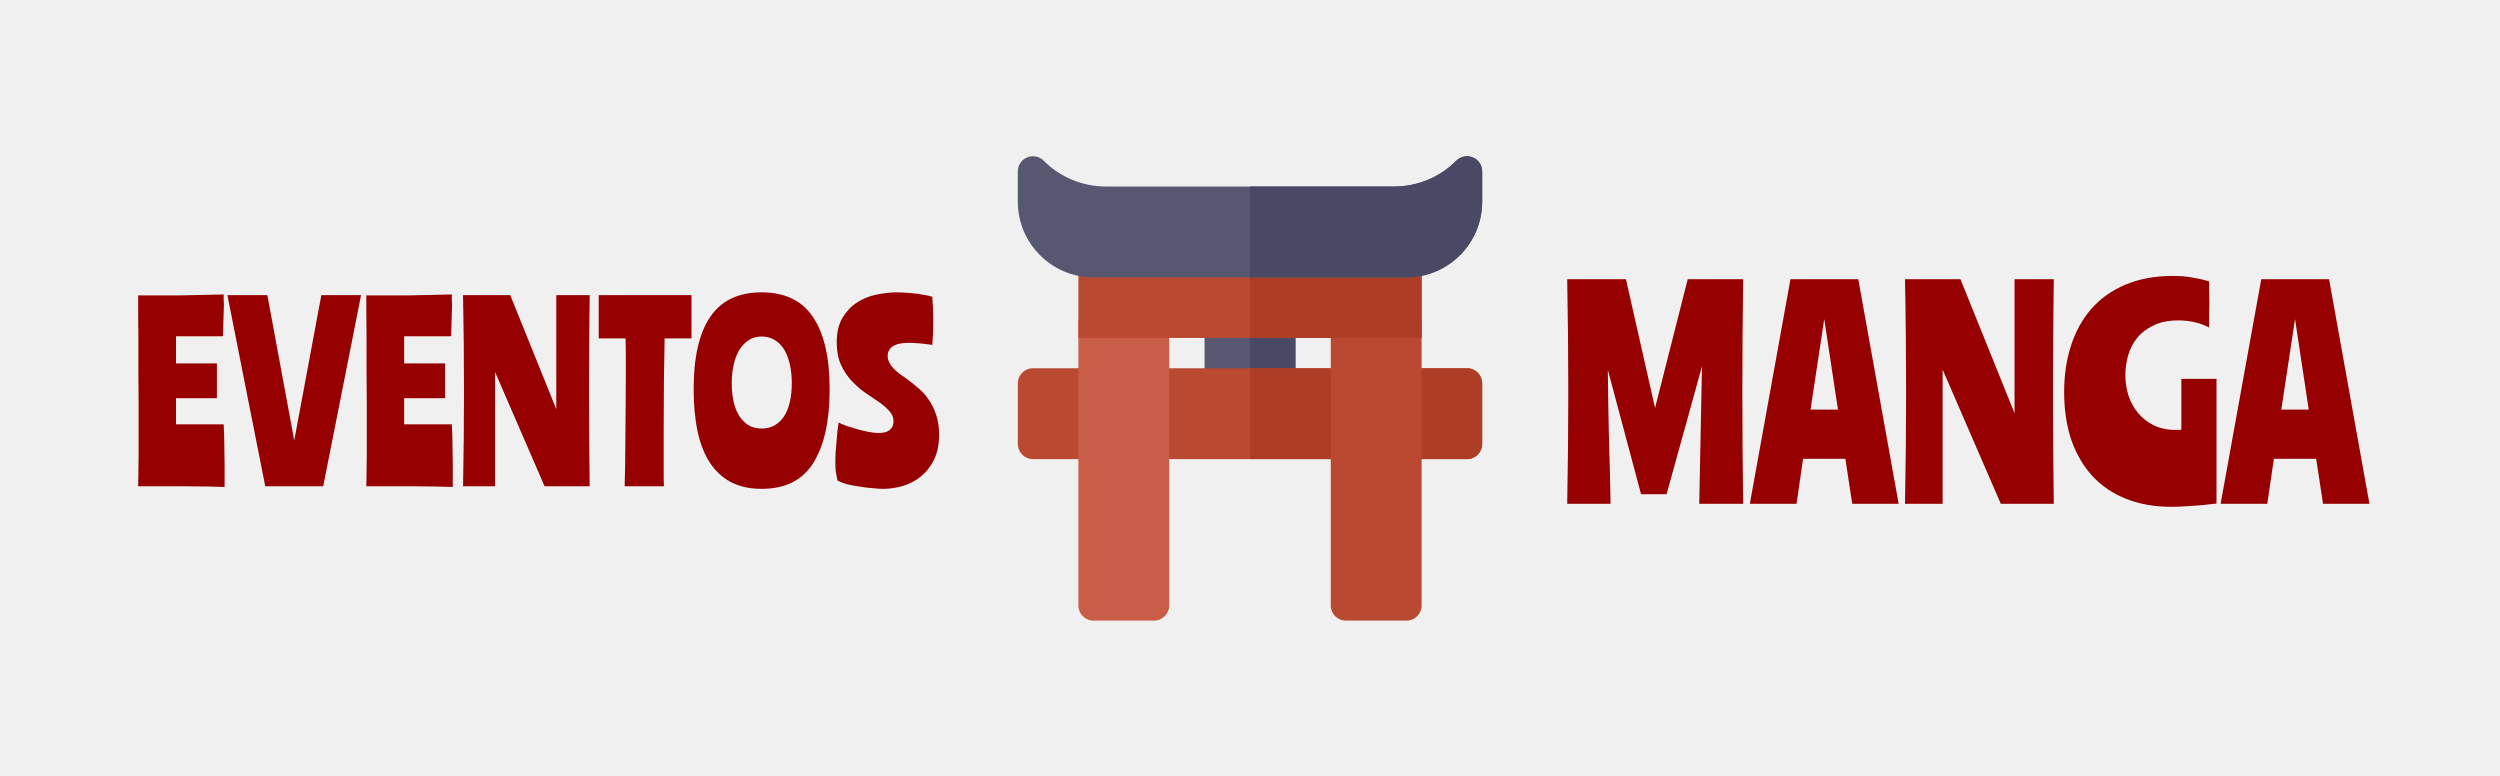
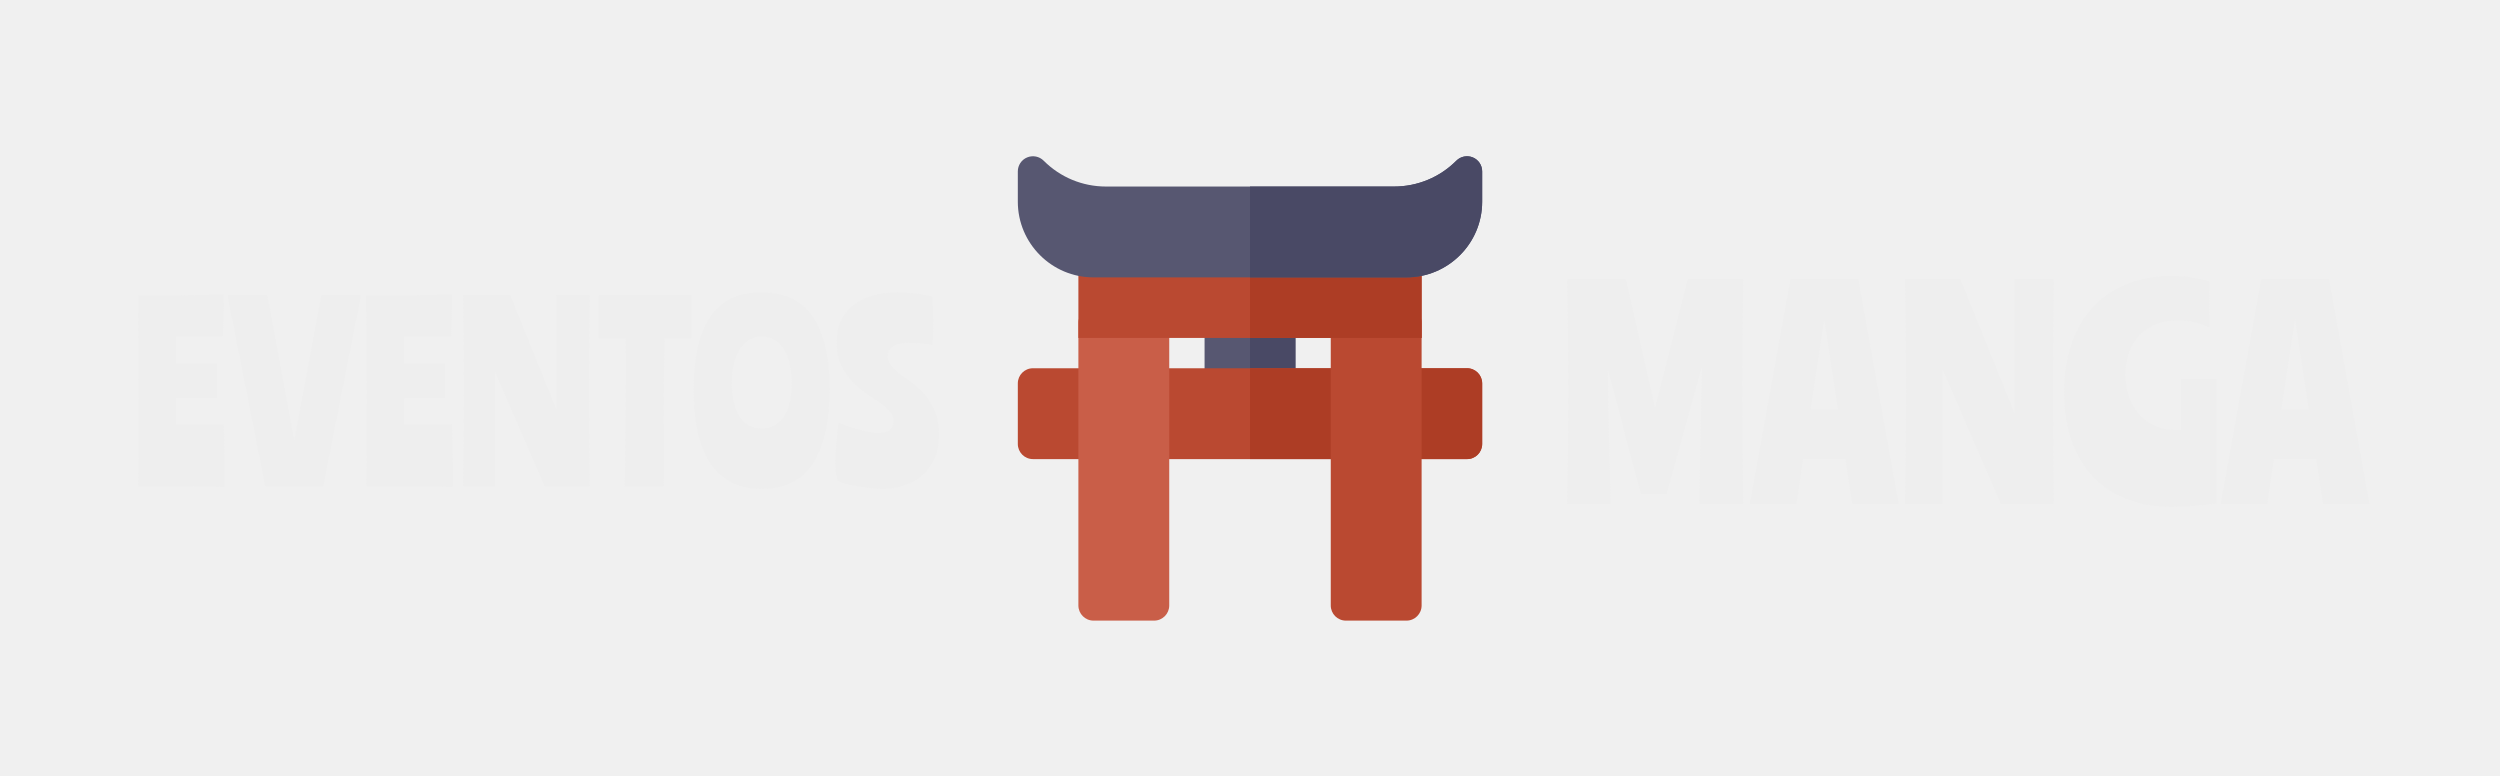
<svg xmlns="http://www.w3.org/2000/svg" width="1712" height="531" viewBox="0 0 1712 531" fill="none">
-   <path d="M153.805 333.48C150.818 333.373 146.872 333.267 141.965 333.16C137.058 333.16 131.778 333.107 126.125 333C120.578 333 114.978 333 109.325 333C103.778 333 98.872 333 94.605 333C94.712 330.76 94.765 327.773 94.765 324.04C94.872 320.307 94.925 316.04 94.925 311.24C94.925 306.44 94.925 301.267 94.925 295.72C94.925 290.067 94.925 284.253 94.925 278.28C94.925 270.173 94.872 262.067 94.765 253.96C94.765 245.853 94.765 238.333 94.765 231.4C94.765 224.36 94.712 218.28 94.605 213.16C94.605 208.04 94.605 204.413 94.605 202.28C98.765 202.28 103.352 202.28 108.365 202.28C113.378 202.28 118.498 202.28 123.725 202.28C128.952 202.173 134.072 202.067 139.085 201.96C144.098 201.853 148.792 201.747 153.165 201.64C153.165 203.027 153.165 204.253 153.165 205.32C153.272 206.28 153.325 207.667 153.325 209.48C153.325 210.76 153.272 212.307 153.165 214.12C153.165 215.827 153.112 217.64 153.005 219.56C153.005 221.373 152.952 223.24 152.845 225.16C152.845 226.973 152.792 228.68 152.685 230.28H120.525V248.84H148.525V272.68H120.525V290.6H153.165C153.272 293.053 153.378 295.56 153.485 298.12C153.592 300.68 153.645 303.56 153.645 306.76C153.752 309.96 153.805 313.747 153.805 318.12C153.805 322.387 153.805 327.507 153.805 333.48ZM220.051 202.12H247.251L221.331 333H181.651L155.731 202.12H183.091L201.491 301.64L220.051 202.12ZM310.055 333.48C307.068 333.373 303.122 333.267 298.215 333.16C293.308 333.16 288.028 333.107 282.375 333C276.828 333 271.228 333 265.575 333C260.028 333 255.122 333 250.855 333C250.962 330.76 251.015 327.773 251.015 324.04C251.122 320.307 251.175 316.04 251.175 311.24C251.175 306.44 251.175 301.267 251.175 295.72C251.175 290.067 251.175 284.253 251.175 278.28C251.175 270.173 251.122 262.067 251.015 253.96C251.015 245.853 251.015 238.333 251.015 231.4C251.015 224.36 250.962 218.28 250.855 213.16C250.855 208.04 250.855 204.413 250.855 202.28C255.015 202.28 259.602 202.28 264.615 202.28C269.628 202.28 274.748 202.28 279.975 202.28C285.202 202.173 290.322 202.067 295.335 201.96C300.348 201.853 305.042 201.747 309.415 201.64C309.415 203.027 309.415 204.253 309.415 205.32C309.522 206.28 309.575 207.667 309.575 209.48C309.575 210.76 309.522 212.307 309.415 214.12C309.415 215.827 309.362 217.64 309.255 219.56C309.255 221.373 309.202 223.24 309.095 225.16C309.095 226.973 309.042 228.68 308.935 230.28H276.775V248.84H304.775V272.68H276.775V290.6H309.415C309.522 293.053 309.628 295.56 309.735 298.12C309.842 300.68 309.895 303.56 309.895 306.76C310.002 309.96 310.055 313.747 310.055 318.12C310.055 322.387 310.055 327.507 310.055 333.48ZM380.941 202.12H403.821C403.501 223.88 403.341 245.693 403.341 267.56C403.341 289.427 403.501 311.24 403.821 333H372.941L339.021 254.76V333H317.101C317.315 322.013 317.475 311.133 317.581 300.36C317.688 289.48 317.741 278.547 317.741 267.56C317.741 256.573 317.688 245.693 317.581 234.92C317.475 224.04 317.315 213.107 317.101 202.12H349.421L380.941 280.2V202.12ZM473.53 231.72H455.13C454.917 241.213 454.757 250.867 454.65 260.68C454.543 270.387 454.49 280.893 454.49 292.2C454.49 299.453 454.49 305.32 454.49 309.8C454.49 314.173 454.49 317.8 454.49 320.68C454.49 323.453 454.49 325.747 454.49 327.56C454.597 329.267 454.65 331.08 454.65 333H427.77C427.877 328.307 427.983 323.453 428.09 318.44C428.197 313.32 428.25 307.827 428.25 301.96C428.357 295.987 428.41 289.587 428.41 282.76C428.517 275.827 428.57 268.2 428.57 259.88C428.57 253.8 428.57 248.52 428.57 244.04C428.57 239.56 428.517 235.453 428.41 231.72H410.01V202.12H473.53V231.72ZM521.578 200.2C537.471 200.2 549.204 205.853 556.778 217.16C564.351 228.467 568.138 244.893 568.138 266.44C568.138 288.307 564.404 305.16 556.938 317C549.578 328.84 537.791 334.76 521.578 334.76C513.578 334.76 506.644 333.267 500.778 330.28C494.911 327.187 490.058 322.76 486.218 317C482.378 311.133 479.551 303.987 477.738 295.56C475.924 287.027 475.018 277.32 475.018 266.44C475.018 244.573 478.804 228.093 486.378 217C493.951 205.8 505.684 200.2 521.578 200.2ZM521.578 293.48C524.991 293.48 527.978 292.733 530.538 291.24C533.204 289.64 535.391 287.507 537.098 284.84C538.804 282.067 540.084 278.813 540.938 275.08C541.791 271.24 542.218 267.027 542.218 262.44C542.218 257.853 541.791 253.64 540.938 249.8C540.084 245.853 538.804 242.44 537.098 239.56C535.391 236.68 533.204 234.44 530.538 232.84C527.978 231.24 524.991 230.44 521.578 230.44C518.164 230.44 515.178 231.293 512.618 233C510.164 234.6 508.031 236.84 506.218 239.72C504.511 242.6 503.231 246.013 502.378 249.96C501.524 253.8 501.098 257.96 501.098 262.44C501.098 267.027 501.524 271.24 502.378 275.08C503.231 278.813 504.511 282.067 506.218 284.84C508.031 287.507 510.164 289.64 512.618 291.24C515.178 292.733 518.164 293.48 521.578 293.48ZM573.001 234.6C573.001 227.773 574.281 222.173 576.841 217.8C579.508 213.32 582.815 209.8 586.761 207.24C590.815 204.573 595.241 202.76 600.041 201.8C604.948 200.733 609.641 200.2 614.121 200.2C615.401 200.2 617.001 200.253 618.921 200.36C620.948 200.467 623.028 200.627 625.161 200.84C627.401 201.053 629.641 201.373 631.881 201.8C634.228 202.12 636.415 202.6 638.441 203.24C638.655 206.013 638.815 208.627 638.921 211.08C639.028 213.427 639.081 216.147 639.081 219.24C639.081 222.333 639.028 225.32 638.921 228.2C638.815 230.973 638.655 233.64 638.441 236.2C637.588 236.093 636.468 235.933 635.081 235.72C633.801 235.507 632.415 235.347 630.921 235.24C629.535 235.133 628.095 235.027 626.601 234.92C625.215 234.813 623.881 234.76 622.601 234.76C617.481 234.76 613.748 235.56 611.401 237.16C609.055 238.76 607.881 240.947 607.881 243.72C607.881 245.32 608.255 246.867 609.001 248.36C609.748 249.747 610.708 251.08 611.881 252.36C613.161 253.64 614.548 254.867 616.041 256.04C617.641 257.213 619.241 258.333 620.841 259.4C623.401 261.213 625.961 263.24 628.521 265.48C631.188 267.613 633.588 270.227 635.721 273.32C637.855 276.307 639.615 279.827 641.001 283.88C642.388 287.827 643.081 292.413 643.081 297.64C643.081 304.467 641.908 310.227 639.561 314.92C637.215 319.613 634.175 323.453 630.441 326.44C626.815 329.32 622.708 331.453 618.121 332.84C613.641 334.12 609.161 334.76 604.681 334.76C602.655 334.76 600.148 334.6 597.161 334.28C594.281 334.067 591.348 333.693 588.361 333.16C585.375 332.733 582.548 332.2 579.881 331.56C577.215 330.813 575.081 329.96 573.481 329C573.055 327.08 572.681 325.107 572.361 323.08C572.148 321.053 572.041 318.813 572.041 316.36C572.041 314.653 572.095 312.573 572.201 310.12C572.415 307.667 572.628 305.16 572.841 302.6C573.055 300.04 573.268 297.587 573.481 295.24C573.801 292.893 574.068 290.92 574.281 289.32C575.455 289.96 577.161 290.707 579.401 291.56C581.641 292.307 584.041 293.053 586.601 293.8C589.268 294.547 591.935 295.187 594.601 295.72C597.268 296.253 599.615 296.52 601.641 296.52C605.055 296.52 607.615 295.827 609.321 294.44C611.028 292.947 611.881 290.973 611.881 288.52C611.881 285.853 610.921 283.507 609.001 281.48C607.081 279.347 604.681 277.267 601.801 275.24C598.921 273.213 595.775 271.08 592.361 268.84C589.055 266.493 585.961 263.773 583.081 260.68C580.201 257.587 577.801 253.96 575.881 249.8C573.961 245.533 573.001 240.467 573.001 234.6Z" fill="#970000" />
+   <path d="M153.805 333.48C150.818 333.373 146.872 333.267 141.965 333.16C137.058 333.16 131.778 333.107 126.125 333C120.578 333 114.978 333 109.325 333C103.778 333 98.872 333 94.605 333C94.712 330.76 94.765 327.773 94.765 324.04C94.872 320.307 94.925 316.04 94.925 311.24C94.925 306.44 94.925 301.267 94.925 295.72C94.925 290.067 94.925 284.253 94.925 278.28C94.925 270.173 94.872 262.067 94.765 253.96C94.765 245.853 94.765 238.333 94.765 231.4C94.765 224.36 94.712 218.28 94.605 213.16C94.605 208.04 94.605 204.413 94.605 202.28C98.765 202.28 103.352 202.28 108.365 202.28C113.378 202.28 118.498 202.28 123.725 202.28C128.952 202.173 134.072 202.067 139.085 201.96C144.098 201.853 148.792 201.747 153.165 201.64C153.165 203.027 153.165 204.253 153.165 205.32C153.272 206.28 153.325 207.667 153.325 209.48C153.325 210.76 153.272 212.307 153.165 214.12C153.165 215.827 153.112 217.64 153.005 219.56C153.005 221.373 152.952 223.24 152.845 225.16C152.845 226.973 152.792 228.68 152.685 230.28H120.525V248.84H148.525V272.68H120.525V290.6H153.165C153.272 293.053 153.378 295.56 153.485 298.12C153.592 300.68 153.645 303.56 153.645 306.76C153.752 309.96 153.805 313.747 153.805 318.12C153.805 322.387 153.805 327.507 153.805 333.48ZM220.051 202.12H247.251L221.331 333H181.651L155.731 202.12H183.091L201.491 301.64L220.051 202.12ZM310.055 333.48C307.068 333.373 303.122 333.267 298.215 333.16C293.308 333.16 288.028 333.107 282.375 333C276.828 333 271.228 333 265.575 333C260.028 333 255.122 333 250.855 333C250.962 330.76 251.015 327.773 251.015 324.04C251.122 320.307 251.175 316.04 251.175 311.24C251.175 306.44 251.175 301.267 251.175 295.72C251.175 290.067 251.175 284.253 251.175 278.28C251.175 270.173 251.122 262.067 251.015 253.96C251.015 245.853 251.015 238.333 251.015 231.4C251.015 224.36 250.962 218.28 250.855 213.16C250.855 208.04 250.855 204.413 250.855 202.28C255.015 202.28 259.602 202.28 264.615 202.28C269.628 202.28 274.748 202.28 279.975 202.28C285.202 202.173 290.322 202.067 295.335 201.96C300.348 201.853 305.042 201.747 309.415 201.64C309.415 203.027 309.415 204.253 309.415 205.32C309.522 206.28 309.575 207.667 309.575 209.48C309.575 210.76 309.522 212.307 309.415 214.12C309.415 215.827 309.362 217.64 309.255 219.56C309.255 221.373 309.202 223.24 309.095 225.16C309.095 226.973 309.042 228.68 308.935 230.28H276.775V248.84H304.775V272.68H276.775V290.6H309.415C309.522 293.053 309.628 295.56 309.735 298.12C309.842 300.68 309.895 303.56 309.895 306.76C310.002 309.96 310.055 313.747 310.055 318.12C310.055 322.387 310.055 327.507 310.055 333.48ZM380.941 202.12H403.821C403.501 223.88 403.341 245.693 403.341 267.56C403.341 289.427 403.501 311.24 403.821 333H372.941L339.021 254.76V333H317.101C317.315 322.013 317.475 311.133 317.581 300.36C317.688 289.48 317.741 278.547 317.741 267.56C317.741 256.573 317.688 245.693 317.581 234.92C317.475 224.04 317.315 213.107 317.101 202.12H349.421L380.941 280.2V202.12ZM473.53 231.72H455.13C454.917 241.213 454.757 250.867 454.65 260.68C454.543 270.387 454.49 280.893 454.49 292.2C454.49 299.453 454.49 305.32 454.49 309.8C454.49 314.173 454.49 317.8 454.49 320.68C454.49 323.453 454.49 325.747 454.49 327.56C454.597 329.267 454.65 331.08 454.65 333H427.77C427.877 328.307 427.983 323.453 428.09 318.44C428.197 313.32 428.25 307.827 428.25 301.96C428.357 295.987 428.41 289.587 428.41 282.76C428.517 275.827 428.57 268.2 428.57 259.88C428.57 253.8 428.57 248.52 428.57 244.04C428.57 239.56 428.517 235.453 428.41 231.72H410.01V202.12H473.53V231.72ZM521.578 200.2C537.471 200.2 549.204 205.853 556.778 217.16C564.351 228.467 568.138 244.893 568.138 266.44C568.138 288.307 564.404 305.16 556.938 317C549.578 328.84 537.791 334.76 521.578 334.76C513.578 334.76 506.644 333.267 500.778 330.28C494.911 327.187 490.058 322.76 486.218 317C482.378 311.133 479.551 303.987 477.738 295.56C475.924 287.027 475.018 277.32 475.018 266.44C475.018 244.573 478.804 228.093 486.378 217C493.951 205.8 505.684 200.2 521.578 200.2ZM521.578 293.48C524.991 293.48 527.978 292.733 530.538 291.24C533.204 289.64 535.391 287.507 537.098 284.84C538.804 282.067 540.084 278.813 540.938 275.08C541.791 271.24 542.218 267.027 542.218 262.44C542.218 257.853 541.791 253.64 540.938 249.8C540.084 245.853 538.804 242.44 537.098 239.56C535.391 236.68 533.204 234.44 530.538 232.84C527.978 231.24 524.991 230.44 521.578 230.44C518.164 230.44 515.178 231.293 512.618 233C510.164 234.6 508.031 236.84 506.218 239.72C504.511 242.6 503.231 246.013 502.378 249.96C501.524 253.8 501.098 257.96 501.098 262.44C501.098 267.027 501.524 271.24 502.378 275.08C503.231 278.813 504.511 282.067 506.218 284.84C508.031 287.507 510.164 289.64 512.618 291.24C515.178 292.733 518.164 293.48 521.578 293.48ZM573.001 234.6C573.001 227.773 574.281 222.173 576.841 217.8C579.508 213.32 582.815 209.8 586.761 207.24C590.815 204.573 595.241 202.76 600.041 201.8C604.948 200.733 609.641 200.2 614.121 200.2C615.401 200.2 617.001 200.253 618.921 200.36C620.948 200.467 623.028 200.627 625.161 200.84C627.401 201.053 629.641 201.373 631.881 201.8C634.228 202.12 636.415 202.6 638.441 203.24C638.655 206.013 638.815 208.627 638.921 211.08C639.028 213.427 639.081 216.147 639.081 219.24C639.081 222.333 639.028 225.32 638.921 228.2C638.815 230.973 638.655 233.64 638.441 236.2C637.588 236.093 636.468 235.933 635.081 235.72C633.801 235.507 632.415 235.347 630.921 235.24C629.535 235.133 628.095 235.027 626.601 234.92C625.215 234.813 623.881 234.76 622.601 234.76C617.481 234.76 613.748 235.56 611.401 237.16C609.055 238.76 607.881 240.947 607.881 243.72C607.881 245.32 608.255 246.867 609.001 248.36C609.748 249.747 610.708 251.08 611.881 252.36C613.161 253.64 614.548 254.867 616.041 256.04C617.641 257.213 619.241 258.333 620.841 259.4C623.401 261.213 625.961 263.24 628.521 265.48C631.188 267.613 633.588 270.227 635.721 273.32C637.855 276.307 639.615 279.827 641.001 283.88C642.388 287.827 643.081 292.413 643.081 297.64C643.081 304.467 641.908 310.227 639.561 314.92C637.215 319.613 634.175 323.453 630.441 326.44C626.815 329.32 622.708 331.453 618.121 332.84C613.641 334.12 609.161 334.76 604.681 334.76C602.655 334.76 600.148 334.6 597.161 334.28C594.281 334.067 591.348 333.693 588.361 333.16C585.375 332.733 582.548 332.2 579.881 331.56C577.215 330.813 575.081 329.96 573.481 329C573.055 327.08 572.681 325.107 572.361 323.08C572.148 321.053 572.041 318.813 572.041 316.36C572.041 314.653 572.095 312.573 572.201 310.12C572.415 307.667 572.628 305.16 572.841 302.6C573.055 300.04 573.268 297.587 573.481 295.24C573.801 292.893 574.068 290.92 574.281 289.32C575.455 289.96 577.161 290.707 579.401 291.56C581.641 292.307 584.041 293.053 586.601 293.8C589.268 294.547 591.935 295.187 594.601 295.72C597.268 296.253 599.615 296.52 601.641 296.52C605.055 296.52 607.615 295.827 609.321 294.44C611.028 292.947 611.881 290.973 611.881 288.52C611.881 285.853 610.921 283.507 609.001 281.48C607.081 279.347 604.681 277.267 601.801 275.24C598.921 273.213 595.775 271.08 592.361 268.84C589.055 266.493 585.961 263.773 583.081 260.68C580.201 257.587 577.801 253.96 575.881 249.8C573.961 245.533 573.001 240.467 573.001 234.6Z" fill="#eee" />
  <g clip-path="url(#clip0_4_24)">
    <path d="M876.739 272.913H835.261C829.536 272.913 824.891 268.272 824.891 262.544V221.066C824.891 215.337 829.536 210.696 835.261 210.696H876.739C882.464 210.696 887.109 215.337 887.109 221.066V262.544C887.109 268.272 882.464 272.913 876.739 272.913Z" fill="#575771" />
    <path d="M876.739 210.697H856V272.913H876.739C882.464 272.913 887.109 268.272 887.109 262.544V221.066C887.109 215.338 882.464 210.697 876.739 210.697Z" fill="#494965" />
    <path d="M1004.63 314.392H707.37C701.646 314.392 697.001 309.75 697.001 304.022V262.544C697.001 256.816 701.646 252.174 707.37 252.174H1004.63C1010.35 252.174 1015 256.816 1015 262.544V304.022C1015 309.75 1010.35 314.392 1004.63 314.392Z" fill="#BA4931" />
    <path d="M1004.63 252.174H856V314.391H1004.63C1010.35 314.391 1015 309.75 1015 304.021V262.544C1015 256.816 1010.35 252.174 1004.63 252.174Z" fill="#AD3D25" />
    <path d="M790.326 425H748.848C743.124 425 738.479 420.359 738.479 414.63V221.066C738.479 215.337 743.124 210.696 748.848 210.696H790.326C796.051 210.696 800.696 215.337 800.696 221.066V414.63C800.696 420.359 796.051 425 790.326 425Z" fill="#C95E48" />
    <path d="M963.152 425H921.674C915.949 425 911.304 420.359 911.304 414.63V221.066C911.304 215.337 915.949 210.696 921.674 210.696H963.152C968.876 210.696 973.521 215.337 973.521 221.066V414.63C973.521 420.359 968.876 425 963.152 425Z" fill="#BA4931" />
    <path d="M973.521 231.436H738.479V179.588C738.479 173.861 743.121 169.218 748.848 169.218H963.152C968.878 169.218 973.521 173.861 973.521 179.588V231.436H973.521Z" fill="#BA4931" />
    <path d="M963.152 169.218H856V231.435H973.521V179.587C973.521 173.861 968.878 169.218 963.152 169.218Z" fill="#AD3D25" />
    <path d="M963.152 189.958H748.848C720.258 189.958 697.001 166.7 697.001 138.11V117.37C697.001 113.175 699.525 109.394 703.401 107.791C707.277 106.188 711.732 107.072 714.702 110.04C726.118 121.455 741.294 127.74 757.436 127.74H954.565C970.707 127.74 985.883 121.455 997.299 110.04C1000.27 107.069 1004.73 106.185 1008.6 107.791C1012.48 109.394 1015 113.175 1015 117.37V138.109C1015 166.701 991.743 189.958 963.152 189.958Z" fill="#575771" />
    <path d="M1008.6 107.791C1004.73 106.185 1000.27 107.069 997.298 110.04C985.881 121.456 970.705 127.74 954.564 127.74H856V189.957H963.152C991.742 189.957 1015 166.7 1015 138.109V117.37C1015 113.175 1012.47 109.394 1008.6 107.791Z" fill="#494965" />
  </g>
-   <path d="M1165.52 250.812L1141.27 338.42H1123.79L1101.04 253.256C1101.17 268.547 1101.42 283.963 1101.79 299.504C1102.29 315.045 1102.67 330.211 1102.92 345H1073.22C1073.47 332.091 1073.66 319.307 1073.78 306.648C1073.91 293.864 1073.97 281.017 1073.97 268.108C1073.97 255.199 1073.91 242.415 1073.78 229.756C1073.66 216.972 1073.47 204.125 1073.22 191.216H1113.45L1133.38 279.388L1155.75 191.216H1193.72C1193.35 216.784 1193.16 242.415 1193.16 268.108C1193.16 293.801 1193.35 319.432 1193.72 345H1163.64L1165.52 250.812ZM1198.29 345L1226.11 191.216H1272.55L1300.19 345H1268.41L1263.71 314.168H1234.76L1230.25 345H1198.29ZM1239.84 280.516H1258.64L1249.24 218.476L1239.84 280.516ZM1379.56 191.216H1406.44C1406.06 216.784 1405.88 242.415 1405.88 268.108C1405.88 293.801 1406.06 319.432 1406.44 345H1370.16L1330.3 253.068V345H1304.54C1304.8 332.091 1304.98 319.307 1305.11 306.648C1305.23 293.864 1305.3 281.017 1305.3 268.108C1305.3 255.199 1305.23 242.415 1305.11 229.756C1304.98 216.972 1304.8 204.125 1304.54 191.216H1342.52L1379.56 282.96V191.216ZM1517.86 259.46V344.812C1511.1 345.689 1505.08 346.253 1499.82 346.504C1494.68 346.88 1490.42 347.068 1487.03 347.068C1475.5 347.068 1465.16 345.251 1456.01 341.616C1446.86 337.981 1439.16 332.78 1432.89 326.012C1426.62 319.119 1421.8 310.847 1418.41 301.196C1415.15 291.42 1413.52 280.516 1413.52 268.484C1413.52 256.953 1415.09 246.363 1418.22 236.712C1421.36 226.936 1426 218.539 1432.14 211.52C1438.4 204.376 1446.17 198.861 1455.45 194.976C1464.85 190.965 1475.69 188.96 1487.97 188.96C1493.24 188.96 1497.75 189.336 1501.51 190.088C1505.39 190.715 1509.15 191.592 1512.79 192.72C1512.79 194.725 1512.79 196.919 1512.79 199.3C1512.91 201.681 1512.98 204.251 1512.98 207.008C1512.98 209.765 1512.91 212.711 1512.79 215.844C1512.79 218.977 1512.79 221.797 1512.79 224.304C1506.65 221.045 1499.63 219.416 1491.73 219.416C1484.84 219.416 1479.07 220.607 1474.44 222.988C1469.8 225.244 1466.04 228.189 1463.16 231.824C1460.4 235.459 1458.39 239.532 1457.14 244.044C1456.01 248.431 1455.45 252.692 1455.45 256.828C1455.45 261.591 1456.14 266.228 1457.52 270.74C1459.02 275.252 1461.21 279.263 1464.1 282.772C1466.98 286.281 1470.55 289.101 1474.81 291.232C1479.2 293.363 1484.34 294.428 1490.23 294.428C1490.86 294.428 1491.42 294.428 1491.92 294.428C1492.55 294.428 1493.17 294.365 1493.8 294.24V259.46H1517.86ZM1520.68 345L1548.51 191.216H1594.94L1622.58 345H1590.81L1586.11 314.168H1557.15L1552.64 345H1520.68ZM1562.23 280.516H1581.03L1571.63 218.476L1562.23 280.516Z" fill="#970000" />
+   <path d="M1165.52 250.812L1141.27 338.42H1123.79L1101.04 253.256C1101.17 268.547 1101.42 283.963 1101.79 299.504C1102.29 315.045 1102.67 330.211 1102.92 345H1073.22C1073.47 332.091 1073.66 319.307 1073.78 306.648C1073.91 293.864 1073.97 281.017 1073.97 268.108C1073.97 255.199 1073.91 242.415 1073.78 229.756C1073.66 216.972 1073.47 204.125 1073.22 191.216H1113.45L1133.38 279.388L1155.75 191.216H1193.72C1193.35 216.784 1193.16 242.415 1193.16 268.108C1193.16 293.801 1193.35 319.432 1193.72 345H1163.64L1165.52 250.812ZM1198.29 345L1226.11 191.216H1272.55L1300.19 345H1268.41L1263.71 314.168H1234.76L1230.25 345H1198.29ZM1239.84 280.516H1258.64L1249.24 218.476L1239.84 280.516ZM1379.56 191.216H1406.44C1406.06 216.784 1405.88 242.415 1405.88 268.108C1405.88 293.801 1406.06 319.432 1406.44 345H1370.16L1330.3 253.068V345H1304.54C1304.8 332.091 1304.98 319.307 1305.11 306.648C1305.23 293.864 1305.3 281.017 1305.3 268.108C1305.3 255.199 1305.23 242.415 1305.11 229.756C1304.98 216.972 1304.8 204.125 1304.54 191.216H1342.52L1379.56 282.96V191.216ZM1517.86 259.46V344.812C1511.1 345.689 1505.08 346.253 1499.82 346.504C1494.68 346.88 1490.42 347.068 1487.03 347.068C1475.5 347.068 1465.16 345.251 1456.01 341.616C1446.86 337.981 1439.16 332.78 1432.89 326.012C1426.62 319.119 1421.8 310.847 1418.41 301.196C1415.15 291.42 1413.52 280.516 1413.52 268.484C1413.52 256.953 1415.09 246.363 1418.22 236.712C1421.36 226.936 1426 218.539 1432.14 211.52C1438.4 204.376 1446.17 198.861 1455.45 194.976C1464.85 190.965 1475.69 188.96 1487.97 188.96C1493.24 188.96 1497.75 189.336 1501.51 190.088C1505.39 190.715 1509.15 191.592 1512.79 192.72C1512.79 194.725 1512.79 196.919 1512.79 199.3C1512.91 201.681 1512.98 204.251 1512.98 207.008C1512.98 209.765 1512.91 212.711 1512.79 215.844C1512.79 218.977 1512.79 221.797 1512.79 224.304C1506.65 221.045 1499.63 219.416 1491.73 219.416C1484.84 219.416 1479.07 220.607 1474.44 222.988C1469.8 225.244 1466.04 228.189 1463.16 231.824C1460.4 235.459 1458.39 239.532 1457.14 244.044C1456.01 248.431 1455.45 252.692 1455.45 256.828C1455.45 261.591 1456.14 266.228 1457.52 270.74C1459.02 275.252 1461.21 279.263 1464.1 282.772C1466.98 286.281 1470.55 289.101 1474.81 291.232C1479.2 293.363 1484.34 294.428 1490.23 294.428C1490.86 294.428 1491.42 294.428 1491.92 294.428C1492.55 294.428 1493.17 294.365 1493.8 294.24V259.46H1517.86ZM1520.68 345L1548.51 191.216H1594.94L1622.58 345H1590.81L1586.11 314.168H1557.15L1552.64 345H1520.68ZM1562.23 280.516H1581.03L1571.63 218.476L1562.23 280.516Z" fill="#eee" />
  <defs>
    <clipPath id="clip0_4_24">
      <rect width="318" height="318" fill="white" transform="translate(697 107)" />
    </clipPath>
  </defs>
</svg>
